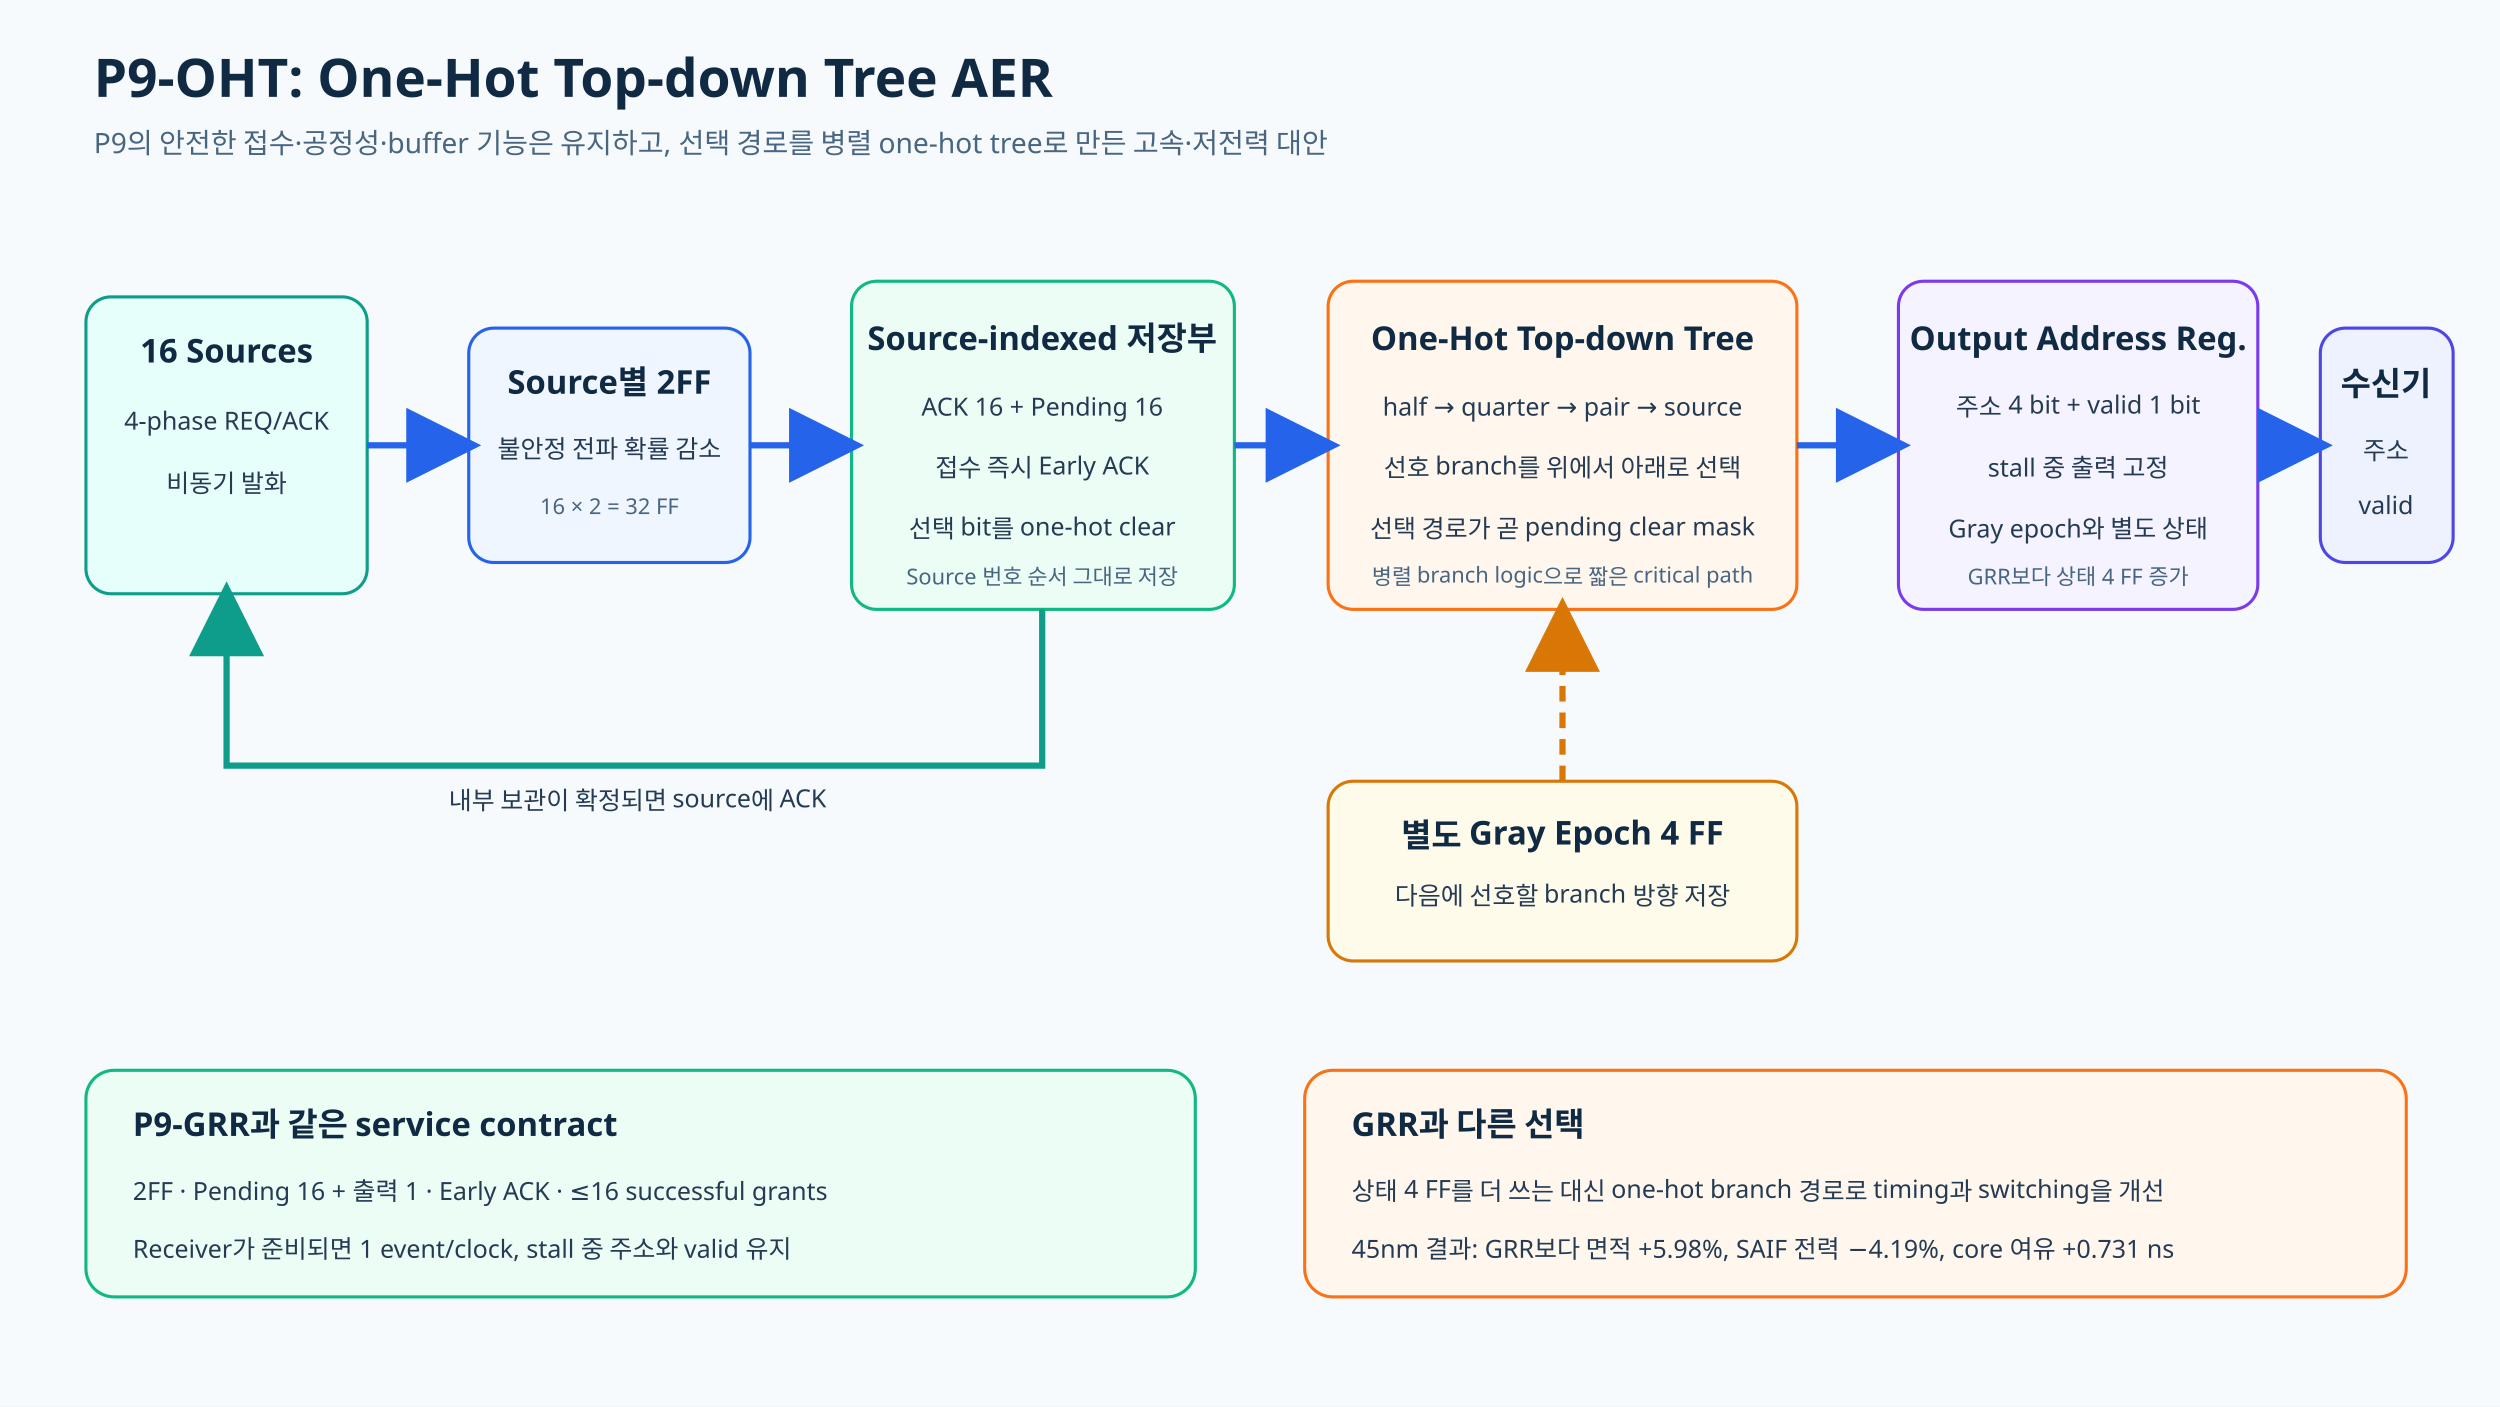
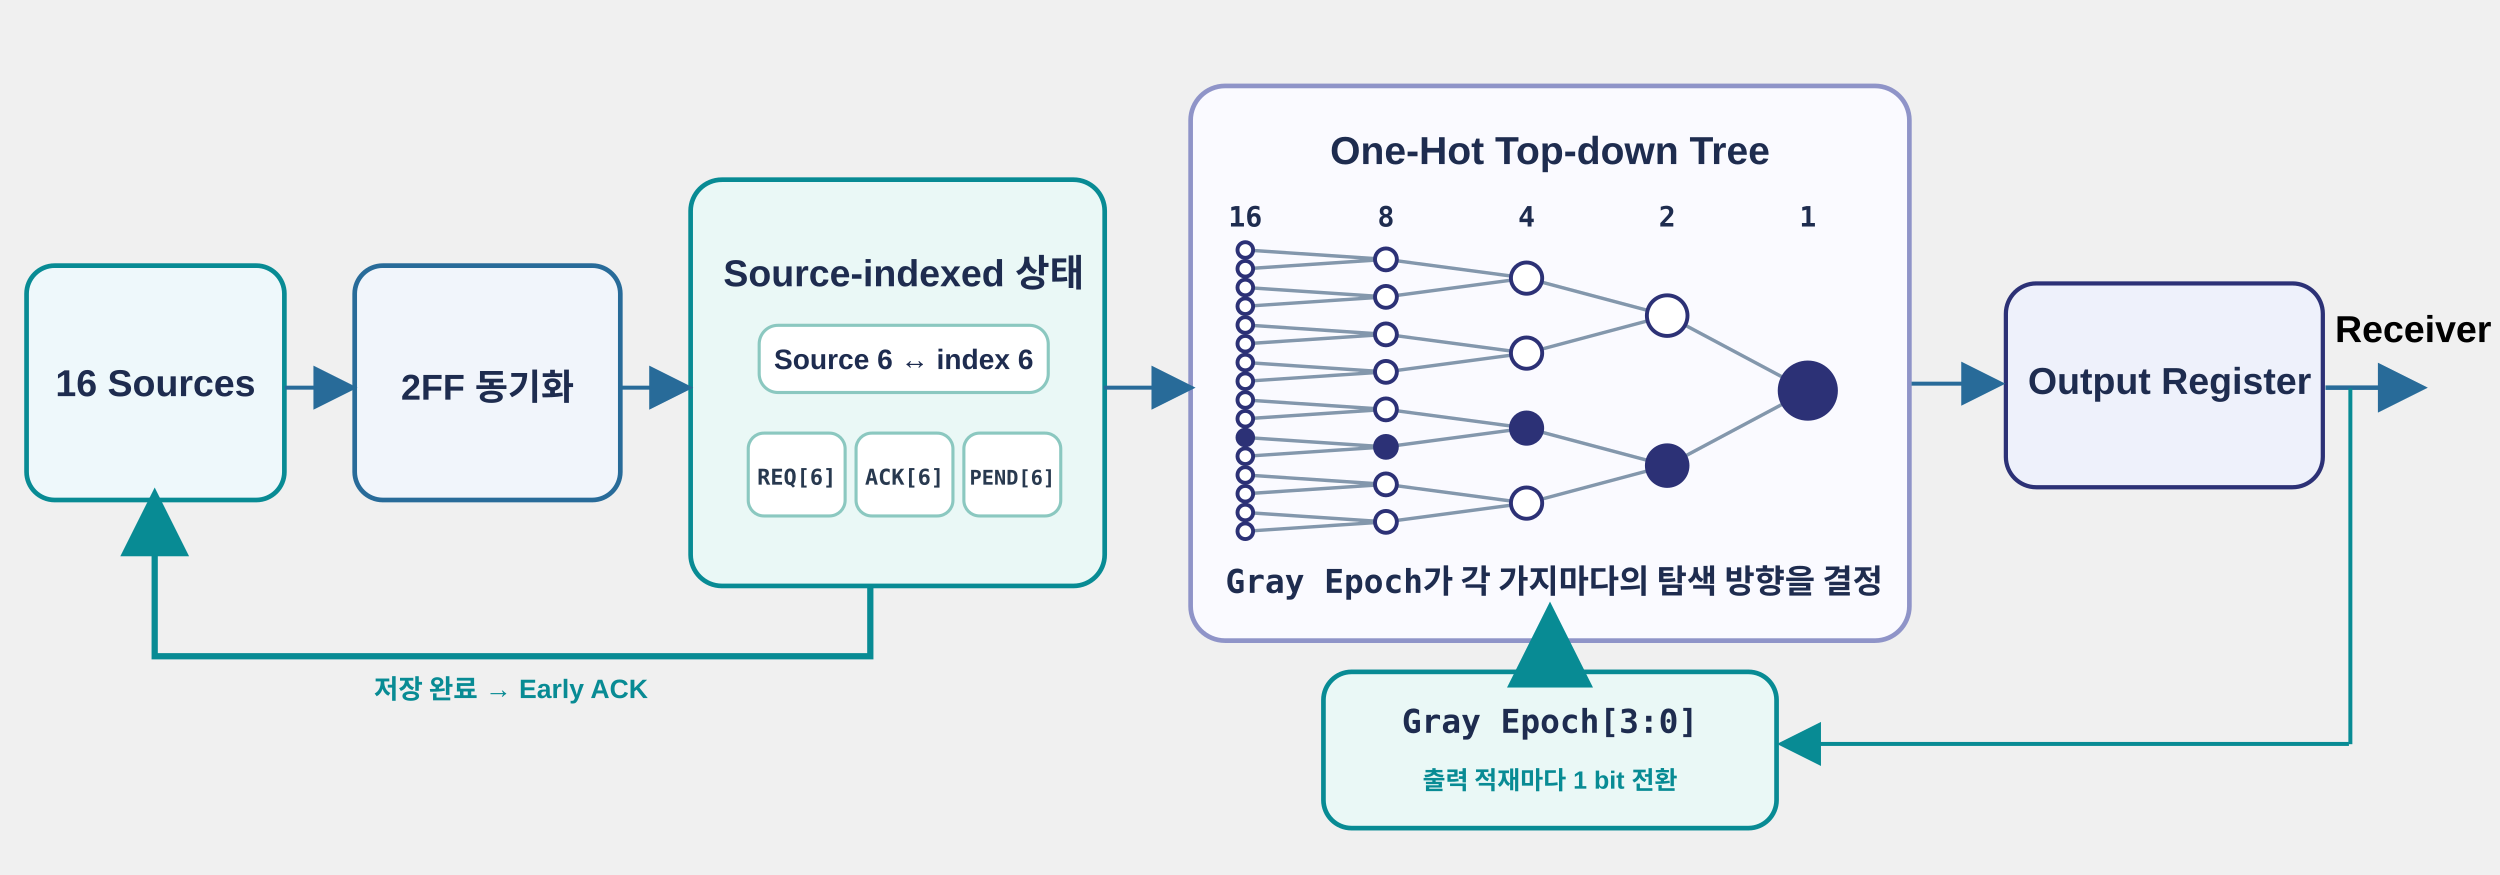
- <svg xmlns="http://www.w3.org/2000/svg" width="1600" height="900" viewBox="0 0 1600 900" role="img" aria-labelledby="title desc">
-   <defs>
-     <style>
-       .title{font:700 34px "Malgun Gothic",sans-serif;fill:#102a43}.sub{font:18px "Malgun Gothic",sans-serif;fill:#486581}
-       .h{font:700 21px "Malgun Gothic",sans-serif;fill:#102a43}.t{font:16px "Malgun Gothic",sans-serif;fill:#243b53}
-       .small{font:14px "Malgun Gothic",sans-serif;fill:#486581}.box{stroke-width:2;rx:16}.line{fill:none;stroke:#2563eb;stroke-width:4}
-       .ack{fill:none;stroke:#0f9d8b;stroke-width:4}.control{fill:none;stroke:#d97706;stroke-width:4;stroke-dasharray:10 7}
-     </style>
-     <marker id="blue" markerWidth="12" markerHeight="12" refX="10" refY="6" orient="auto">
-       <path d="M0,0 L12,6 L0,12 Z" fill="#2563eb" />
+ <svg xmlns="http://www.w3.org/2000/svg" width="1600" height="560" viewBox="0 0 1600 560" role="img" aria-labelledby="title desc" shape-rendering="geometricPrecision" text-rendering="geometricPrecision" version="1.1" id="svg66">
+   <defs id="defs2">
+     <marker id="arrowBlue" markerWidth="11" markerHeight="11" refX="9" refY="5.5" orient="auto" viewBox="0 0 11 11" preserveAspectRatio="xMidYMid">
+       <path d="M0,0 L11,5.5 L0,11 Z" fill="#286b99" id="path1" />
    </marker>
-     <marker id="green" markerWidth="12" markerHeight="12" refX="10" refY="6" orient="auto">
-       <path d="M0,0 L12,6 L0,12 Z" fill="#0f9d8b" />
+     <marker id="arrowTeal" markerWidth="11" markerHeight="11" refX="9" refY="5.5" orient="auto" viewBox="0 0 11 11" preserveAspectRatio="xMidYMid">
+       <path d="M0,0 L11,5.5 L0,11 Z" fill="#088b94" id="path2" />
    </marker>
-     <marker id="orange" markerWidth="12" markerHeight="12" refX="10" refY="6" orient="auto">
-       <path d="M0,0 L12,6 L0,12 Z" fill="#d97706" />
+     <marker id="arrowBlue-4" markerWidth="11" markerHeight="11" refX="9" refY="5.5" orient="auto" viewBox="0 0 11 11" preserveAspectRatio="xMidYMid">
+       <path d="M 0,0 11,5.5 0,11 Z" fill="#286b99" id="path1-8" />
+     </marker>
+     <marker id="arrowBlue-45" markerWidth="11" markerHeight="11" refX="9" refY="5.5" orient="auto" viewBox="0 0 11 11" preserveAspectRatio="xMidYMid">
+       <path d="M 0,0 11,5.5 0,11 Z" fill="#286b99" id="path1-5" />
    </marker>
  </defs>
-   <rect width="1600" height="900" fill="#f7fafc" />
-   <text x="60" y="62" class="title">P9-OHT: One-Hot Top-down Tree AER</text>
-   <text x="60" y="98" class="sub">P9의 안전한 접수·공정성·buffer 기능은 유지하고, 선택 경로를 병렬 one-hot tree로 만든 고속·저전력 대안</text>
-   <rect x="55" y="190" width="180" height="190" class="box" fill="#e6fffa" stroke="#0f9d8b" />
-   <text x="145" y="232" text-anchor="middle" class="h">16 Sources</text>
-   <text x="145" y="275" text-anchor="middle" class="t">4-phase REQ/ACK</text>
-   <text x="145" y="315" text-anchor="middle" class="t">비동기 발화</text>
-   <rect x="300" y="210" width="180" height="150" class="box" fill="#eff6ff" stroke="#2563eb" />
-   <text x="390" y="252" text-anchor="middle" class="h">Source별 2FF</text>
-   <text x="390" y="293" text-anchor="middle" class="t">불안정 전파 확률 감소</text>
-   <text x="390" y="329" text-anchor="middle" class="small">16 × 2 = 32 FF</text>
-   <rect x="545" y="180" width="245" height="210" class="box" fill="#ecfdf5" stroke="#10b981" />
-   <text x="667" y="224" text-anchor="middle" class="h">Source-indexed 저장부</text>
-   <text x="667" y="266" text-anchor="middle" class="t">ACK 16 + Pending 16</text>
-   <text x="667" y="305" text-anchor="middle" class="t">접수 즉시 Early ACK</text>
-   <text x="667" y="344" text-anchor="middle" class="t">선택 bit를 one-hot clear</text>
-   <text x="667" y="374" text-anchor="middle" class="small">Source 번호 순서 그대로 저장</text>
-   <rect x="850" y="180" width="300" height="210" class="box" fill="#fff7ed" stroke="#f97316" />
-   <text x="1000" y="224" text-anchor="middle" class="h">One-Hot Top-down Tree</text>
-   <text x="1000" y="266" text-anchor="middle" class="t">half → quarter → pair → source</text>
-   <text x="1000" y="305" text-anchor="middle" class="t">선호 branch를 위에서 아래로 선택</text>
-   <text x="1000" y="344" text-anchor="middle" class="t">선택 경로가 곧 pending clear mask</text>
-   <text x="1000" y="374" text-anchor="middle" class="small">병렬 branch logic으로 짧은 critical path</text>
-   <rect x="1215" y="180" width="230" height="210" class="box" fill="#f5f3ff" stroke="#7c3aed" />
-   <text x="1330" y="224" text-anchor="middle" class="h">Output Address Reg.</text>
-   <text x="1330" y="266" text-anchor="middle" class="t">주소 4 bit + valid 1 bit</text>
-   <text x="1330" y="305" text-anchor="middle" class="t">stall 중 출력 고정</text>
-   <text x="1330" y="344" text-anchor="middle" class="t">Gray epoch와 별도 상태</text>
-   <text x="1330" y="374" text-anchor="middle" class="small">GRR보다 상태 4 FF 증가</text>
-   <rect x="1485" y="210" width="85" height="150" class="box" fill="#eef2ff" stroke="#4f46e5" />
-   <text x="1527" y="253" text-anchor="middle" class="h">수신기</text>
-   <text x="1527" y="294" text-anchor="middle" class="t">주소</text>
-   <text x="1527" y="329" text-anchor="middle" class="t">valid</text>
-   <path d="M235 285 H300" class="line" marker-end="url(#blue)" />
-   <path d="M480 285 H545" class="line" marker-end="url(#blue)" />
-   <path d="M790 285 H850" class="line" marker-end="url(#blue)" />
-   <path d="M1150 285 H1215" class="line" marker-end="url(#blue)" />
-   <path d="M1445 285 H1485" class="line" marker-end="url(#blue)" />
-   <path d="M667 390 V490 H145 V380" class="ack" marker-end="url(#green)" />
-   <text x="408" y="518" text-anchor="middle" class="t">내부 보관이 확정되면 source에 ACK</text>
-   <rect x="850" y="500" width="300" height="115" class="box" fill="#fffbeb" stroke="#d97706" />
-   <text x="1000" y="542" text-anchor="middle" class="h">별도 Gray Epoch 4 FF</text>
-   <text x="1000" y="579" text-anchor="middle" class="t">다음에 선호할 branch 방향 저장</text>
-   <path d="M1000 500 V390" class="control" marker-end="url(#orange)" />
-   <rect x="55" y="685" width="710" height="145" rx="18" fill="#ecfdf5" stroke="#10b981" stroke-width="2" />
-   <text x="85" y="727" class="h">P9-GRR과 같은 service contract</text>
-   <text x="85" y="768" class="t">2FF · Pending 16 + 출력 1 · Early ACK · ≤16 successful grants</text>
-   <text x="85" y="805" class="t">Receiver가 준비되면 1 event/clock, stall 중 주소와 valid 유지</text>
-   <rect x="835" y="685" width="705" height="145" rx="18" fill="#fff7ed" stroke="#f97316" stroke-width="2" />
-   <text x="865" y="727" class="h">GRR과 다른 선택</text>
-   <text x="865" y="768" class="t">상태 4 FF를 더 쓰는 대신 one-hot branch 경로로 timing과 switching을 개선</text>
-   <text x="865" y="805" class="t">45nm 결과: GRR보다 면적 +5.98%, SAIF 전력 −4.19%, core 여유 +0.731 ns</text>
+   <rect x="17" y="170" width="165" height="150" rx="18" fill="#eef8fb" stroke="#088b94" stroke-width="3" id="rect3" />
+   <text x="99.5" y="253.531" text-anchor="middle" font-family="'Malgun Gothic', Arial, sans-serif" font-size="24px" font-weight="700" fill="#1e2c4f" id="text3">16 Sources</text>
+   <rect x="227" y="170" width="170" height="150" rx="18" fill="#f1f5fb" stroke="#286b99" stroke-width="3" id="rect5" />
+   <text x="312" y="255.799" text-anchor="middle" font-family="'Malgun Gothic', Arial, sans-serif" font-size="23px" font-weight="700" fill="#1e2c4f" id="text6">2FF 동기화</text>
+   <rect x="442" y="115" width="265" height="260" rx="20" fill="#eaf8f6" stroke="#088b94" stroke-width="3" id="rect8" />
+   <text x="578.377" y="183.202" text-anchor="middle" font-family="'Malgun Gothic', Arial, sans-serif" font-size="24px" font-weight="700" fill="#1e2c4f" id="text9">Source-indexed 상태</text>
+   <rect x="485.877" y="208.202" width="185" height="43" rx="12" fill="#ffffff" stroke="#8bc8c0" stroke-width="2" id="rect9" />
+   <text x="578.377" y="236.202" text-anchor="middle" font-family="'Malgun Gothic', Arial, sans-serif" font-size="18px" font-weight="700" fill="#1e2c4f" id="text10">Source 6 ↔ index 6</text>
+   <rect x="478.877" y="277.202" width="62" height="53" rx="10" fill="#ffffff" stroke="#8bc8c0" stroke-width="2" id="rect10" />
+   <rect x="547.877" y="277.202" width="62" height="53" rx="10" fill="#ffffff" stroke="#8bc8c0" stroke-width="2" id="rect11" />
+   <rect x="616.877" y="277.202" width="62" height="53" rx="10" fill="#ffffff" stroke="#8bc8c0" stroke-width="2" id="rect12" />
+   <text x="509.877" y="310.202" text-anchor="middle" font-family="Consolas, 'Malgun Gothic', monospace" font-size="14px" font-weight="700" fill="#28394f" id="text12">REQ[6]</text>
+   <text x="578.877" y="310.202" text-anchor="middle" font-family="Consolas, 'Malgun Gothic', monospace" font-size="14px" font-weight="700" fill="#28394f" id="text13">ACK[6]</text>
+   <text x="647.877" y="310.202" text-anchor="middle" font-family="Consolas, 'Malgun Gothic', monospace" font-size="13px" font-weight="700" fill="#28394f" id="text14">PEND[6]</text>
+   <rect x="762" y="55" width="460" height="355" rx="22" fill="#fafaff" stroke="#8f94c8" stroke-width="3" id="rect14" />
+   <text x="992" y="105" text-anchor="middle" font-family="'Malgun Gothic', Arial, sans-serif" font-size="25px" font-weight="700" fill="#1e2c4f" id="text15">One-Hot Top-down Tree</text>
+   <text x="797" y="145" text-anchor="middle" font-family="Consolas, 'Malgun Gothic', monospace" font-size="18px" font-weight="700" fill="#1e2c4f" id="text16">16</text>
+   <text x="887" y="145" text-anchor="middle" font-family="Consolas, 'Malgun Gothic', monospace" font-size="18px" font-weight="700" fill="#1e2c4f" id="text17">8</text>
+   <text x="977" y="145" text-anchor="middle" font-family="Consolas, 'Malgun Gothic', monospace" font-size="18px" font-weight="700" fill="#1e2c4f" id="text18">4</text>
+   <text x="1067" y="145" text-anchor="middle" font-family="Consolas, 'Malgun Gothic', monospace" font-size="18px" font-weight="700" fill="#1e2c4f" id="text19">2</text>
+   <text x="1157" y="145" text-anchor="middle" font-family="Consolas, 'Malgun Gothic', monospace" font-size="18px" font-weight="700" fill="#1e2c4f" id="text20">1</text>
+   <g fill="none" stroke="#8397ac" stroke-width="2.2" id="g24" transform="translate(-18)">
+     <path d="m 815,160 90,6 m -90,6 90,-6 m -90,18 90,6 m -90,6 90,-6 m -90,18 90,6 m -90,6 90,-6 m -90,18 90,6 m -90,6 90,-6" id="path20" />
+     <path d="m 815,256 90,6 m -90,6 90,-6 m -90,18 90,6 m -90,6 90,-6 m -90,18 90,6 m -90,6 90,-6 m -90,18 90,6 m -90,6 90,-6" id="path21" />
+     <path d="m 905,166 90,12 m -90,12 90,-12 m -90,36 90,12 m -90,12 90,-12 m -90,36 90,12 m -90,12 90,-12 m -90,36 90,12 m -90,12 90,-12" id="path22" />
+     <path d="m 995,178 90,24 m -90,24 90,-24 m -90,72 90,24 m -90,24 90,-24" id="path23" />
+     <path d="m 1085,202 90,48 m -90,48 90,-48" id="path24" />
+   </g>
+   <g fill="#ffffff" stroke="#2c3176" stroke-width="2.5" id="g49" transform="translate(-18)">
+     <circle cx="815" cy="160" r="5" id="circle24" />
+     <circle cx="815" cy="172" r="5" id="circle25" />
+     <circle cx="815" cy="184" r="5" id="circle26" />
+     <circle cx="815" cy="196" r="5" id="circle27" />
+     <circle cx="815" cy="208" r="5" id="circle28" />
+     <circle cx="815" cy="220" r="5" id="circle29" />
+     <circle cx="815" cy="232" r="5" id="circle30" />
+     <circle cx="815" cy="244" r="5" id="circle31" />
+     <circle cx="815" cy="256" r="5" id="circle32" />
+     <circle cx="815" cy="268" r="5" id="circle33" />
+     <circle cx="815" cy="292" r="5" id="circle34" />
+     <circle cx="815" cy="304" r="5" id="circle35" />
+     <circle cx="815" cy="316" r="5" id="circle36" />
+     <circle cx="815" cy="328" r="5" id="circle37" />
+     <circle cx="815" cy="340" r="5" id="circle38" />
+     <circle cx="905" cy="166" r="7" id="circle39" />
+     <circle cx="905" cy="190" r="7" id="circle40" />
+     <circle cx="905" cy="214" r="7" id="circle41" />
+     <circle cx="905" cy="238" r="7" id="circle42" />
+     <circle cx="905" cy="262" r="7" id="circle43" />
+     <circle cx="905" cy="310" r="7" id="circle44" />
+     <circle cx="905" cy="334" r="7" id="circle45" />
+     <circle cx="995" cy="178" r="10" id="circle46" />
+     <circle cx="995" cy="226" r="10" id="circle47" />
+     <circle cx="995" cy="322" r="10" id="circle48" />
+     <circle cx="1085" cy="202" r="13" id="circle49" />
+   </g>
+   <g fill="#2c3176" stroke="#2c3176" stroke-width="2.5" id="g54" transform="translate(-18)">
+     <circle cx="815" cy="280" r="5" id="circle50" />
+     <circle cx="905" cy="286" r="7" id="circle51" />
+     <circle cx="995" cy="274" r="10" id="circle52" />
+     <circle cx="1085" cy="298" r="13" id="circle53" />
+     <circle cx="1175" cy="250" r="18" id="circle54" />
+   </g>
+   <rect x="1283.757" y="181.392" width="202.854" height="130.446" rx="19.403" fill="#eef1fb" stroke="#2c3176" stroke-width="2.714" id="rect55" />
+   <text x="1388.538" y="252.129" text-anchor="middle" font-family="'Malgun Gothic', Arial, sans-serif" font-size="24px" font-weight="700" fill="#1e2c4f" id="text56">Output Register</text>
+   <path d="m 557,375 v 45 H 99 V 320" fill="none" stroke="#088b94" stroke-width="4" marker-end="url(#arrowTeal)" id="path63" />
+   <text x="327" y="447" text-anchor="middle" font-family="'Malgun Gothic', Arial, sans-serif" font-size="17px" font-weight="700" fill="#088b94" id="text64">저장 완료 → Early ACK</text>
+   <rect x="847" y="430" width="290" height="100" rx="18" fill="#eaf8f6" stroke="#088b94" stroke-width="3" id="rect64" />
+   <text x="992" y="469" text-anchor="middle" font-family="Consolas, 'Malgun Gothic', monospace" font-size="21px" font-weight="700" fill="#1e2c4f" id="text65">Gray Epoch[3:0]</text>
+   <text x="994.654" y="379.448" text-anchor="middle" font-family="Consolas, 'Malgun Gothic', monospace" font-size="21px" font-weight="700" fill="#1e2c4f" id="text65-0" style="font-style:normal;font-variant:normal;font-weight:bold;font-stretch:normal;font-size:21px;font-family:Consolas, 'Malgun Gothic', monospace;-inkscape-font-specification:'Consolas, Malgun Gothic, monospace, Bold';font-variant-ligatures:normal;font-variant-caps:normal;font-variant-numeric:normal;font-variant-east-asian:normal;text-anchor:middle;fill:#1e2c4f">
+     <tspan id="tspan72" x="994.654" y="379.448">Gray Epoch가 각 가지마다의 탐색 방향을 결정</tspan>
+   </text>
+   <text x="992" y="505" text-anchor="middle" font-family="'Malgun Gothic', Arial, sans-serif" font-size="16px" font-weight="700" fill="#088b94" id="text66">출력 적재마다 1 bit 전환</text>
+   <path d="M 992,430 V 395" fill="none" stroke="#088b94" stroke-width="5" marker-end="url(#arrowTeal)" id="path66" />
+   <path style="fill:#286b99;fill-opacity:1;stroke:#286b99;stroke-width:2.565;stroke-linejoin:bevel;stroke-opacity:1;marker-end:url(#arrowBlue)" d="m 182.323,248.107 h 41.357" id="path67" />
+   <path style="fill:#286b99;fill-opacity:1;stroke:#286b99;stroke-width:2.565;stroke-linejoin:bevel;stroke-opacity:1;marker-end:url(#arrowBlue-4)" d="m 397.22,248.107 h 41.357" id="path67-2" />
+   <path style="fill:#286b99;fill-opacity:1;stroke:#286b99;stroke-width:2.565;stroke-linejoin:bevel;stroke-opacity:1;marker-end:url(#arrowBlue)" d="m 706.394,248.107 h 53.635" id="path68" />
+   <path style="fill:#286b99;fill-opacity:1;stroke:#286b99;stroke-width:2.565;stroke-linejoin:bevel;stroke-opacity:1;marker-end:url(#arrowBlue)" d="m 1223.357,245.557 h 54.927" id="path69" />
+   <text x="1544.45" y="218.94" text-anchor="middle" font-family="'Malgun Gothic', Arial, sans-serif" font-size="18px" font-weight="400" fill="#28394f" id="text16-9" style="font-style:normal;font-variant:normal;font-weight:bold;font-stretch:normal;font-size:24px;font-family:'Malgun Gothic', Arial, sans-serif;-inkscape-font-specification:'Malgun Gothic, Arial, sans-serif, Bold';font-variant-ligatures:normal;font-variant-caps:normal;font-variant-numeric:normal;font-variant-east-asian:normal;text-anchor:middle;fill:#000000">
+     <tspan style="font-style:normal;font-variant:normal;font-weight:bold;font-stretch:normal;font-size:24px;font-family:'Malgun Gothic', Arial, sans-serif;-inkscape-font-specification:'Malgun Gothic, Arial, sans-serif, Bold';font-variant-ligatures:normal;font-variant-caps:normal;font-variant-numeric:normal;font-variant-east-asian:normal" id="tspan28">Receiver</tspan>
+   </text>
+   <path style="fill:#286b99;fill-opacity:1;stroke:#286b99;stroke-width:2.905;stroke-linejoin:bevel;stroke-opacity:1;marker-end:url(#arrowBlue)" d="m 1488.301,248.107 h 59.697" id="path70" />
+   <path style="fill:#286b99;fill-opacity:1;stroke:#088b94;stroke-width:2.551;stroke-linejoin:bevel;stroke-opacity:1" d="M 1504.23,248.573 V 476.283" id="path71" />
+   <path style="fill:#286b99;fill-opacity:1;stroke:#088b94;stroke-width:2.565;stroke-linejoin:bevel;stroke-opacity:1;marker-end:url(#arrowTeal)" d="M 1503.316,476.126 H 1142.337" id="path72" />
</svg>
